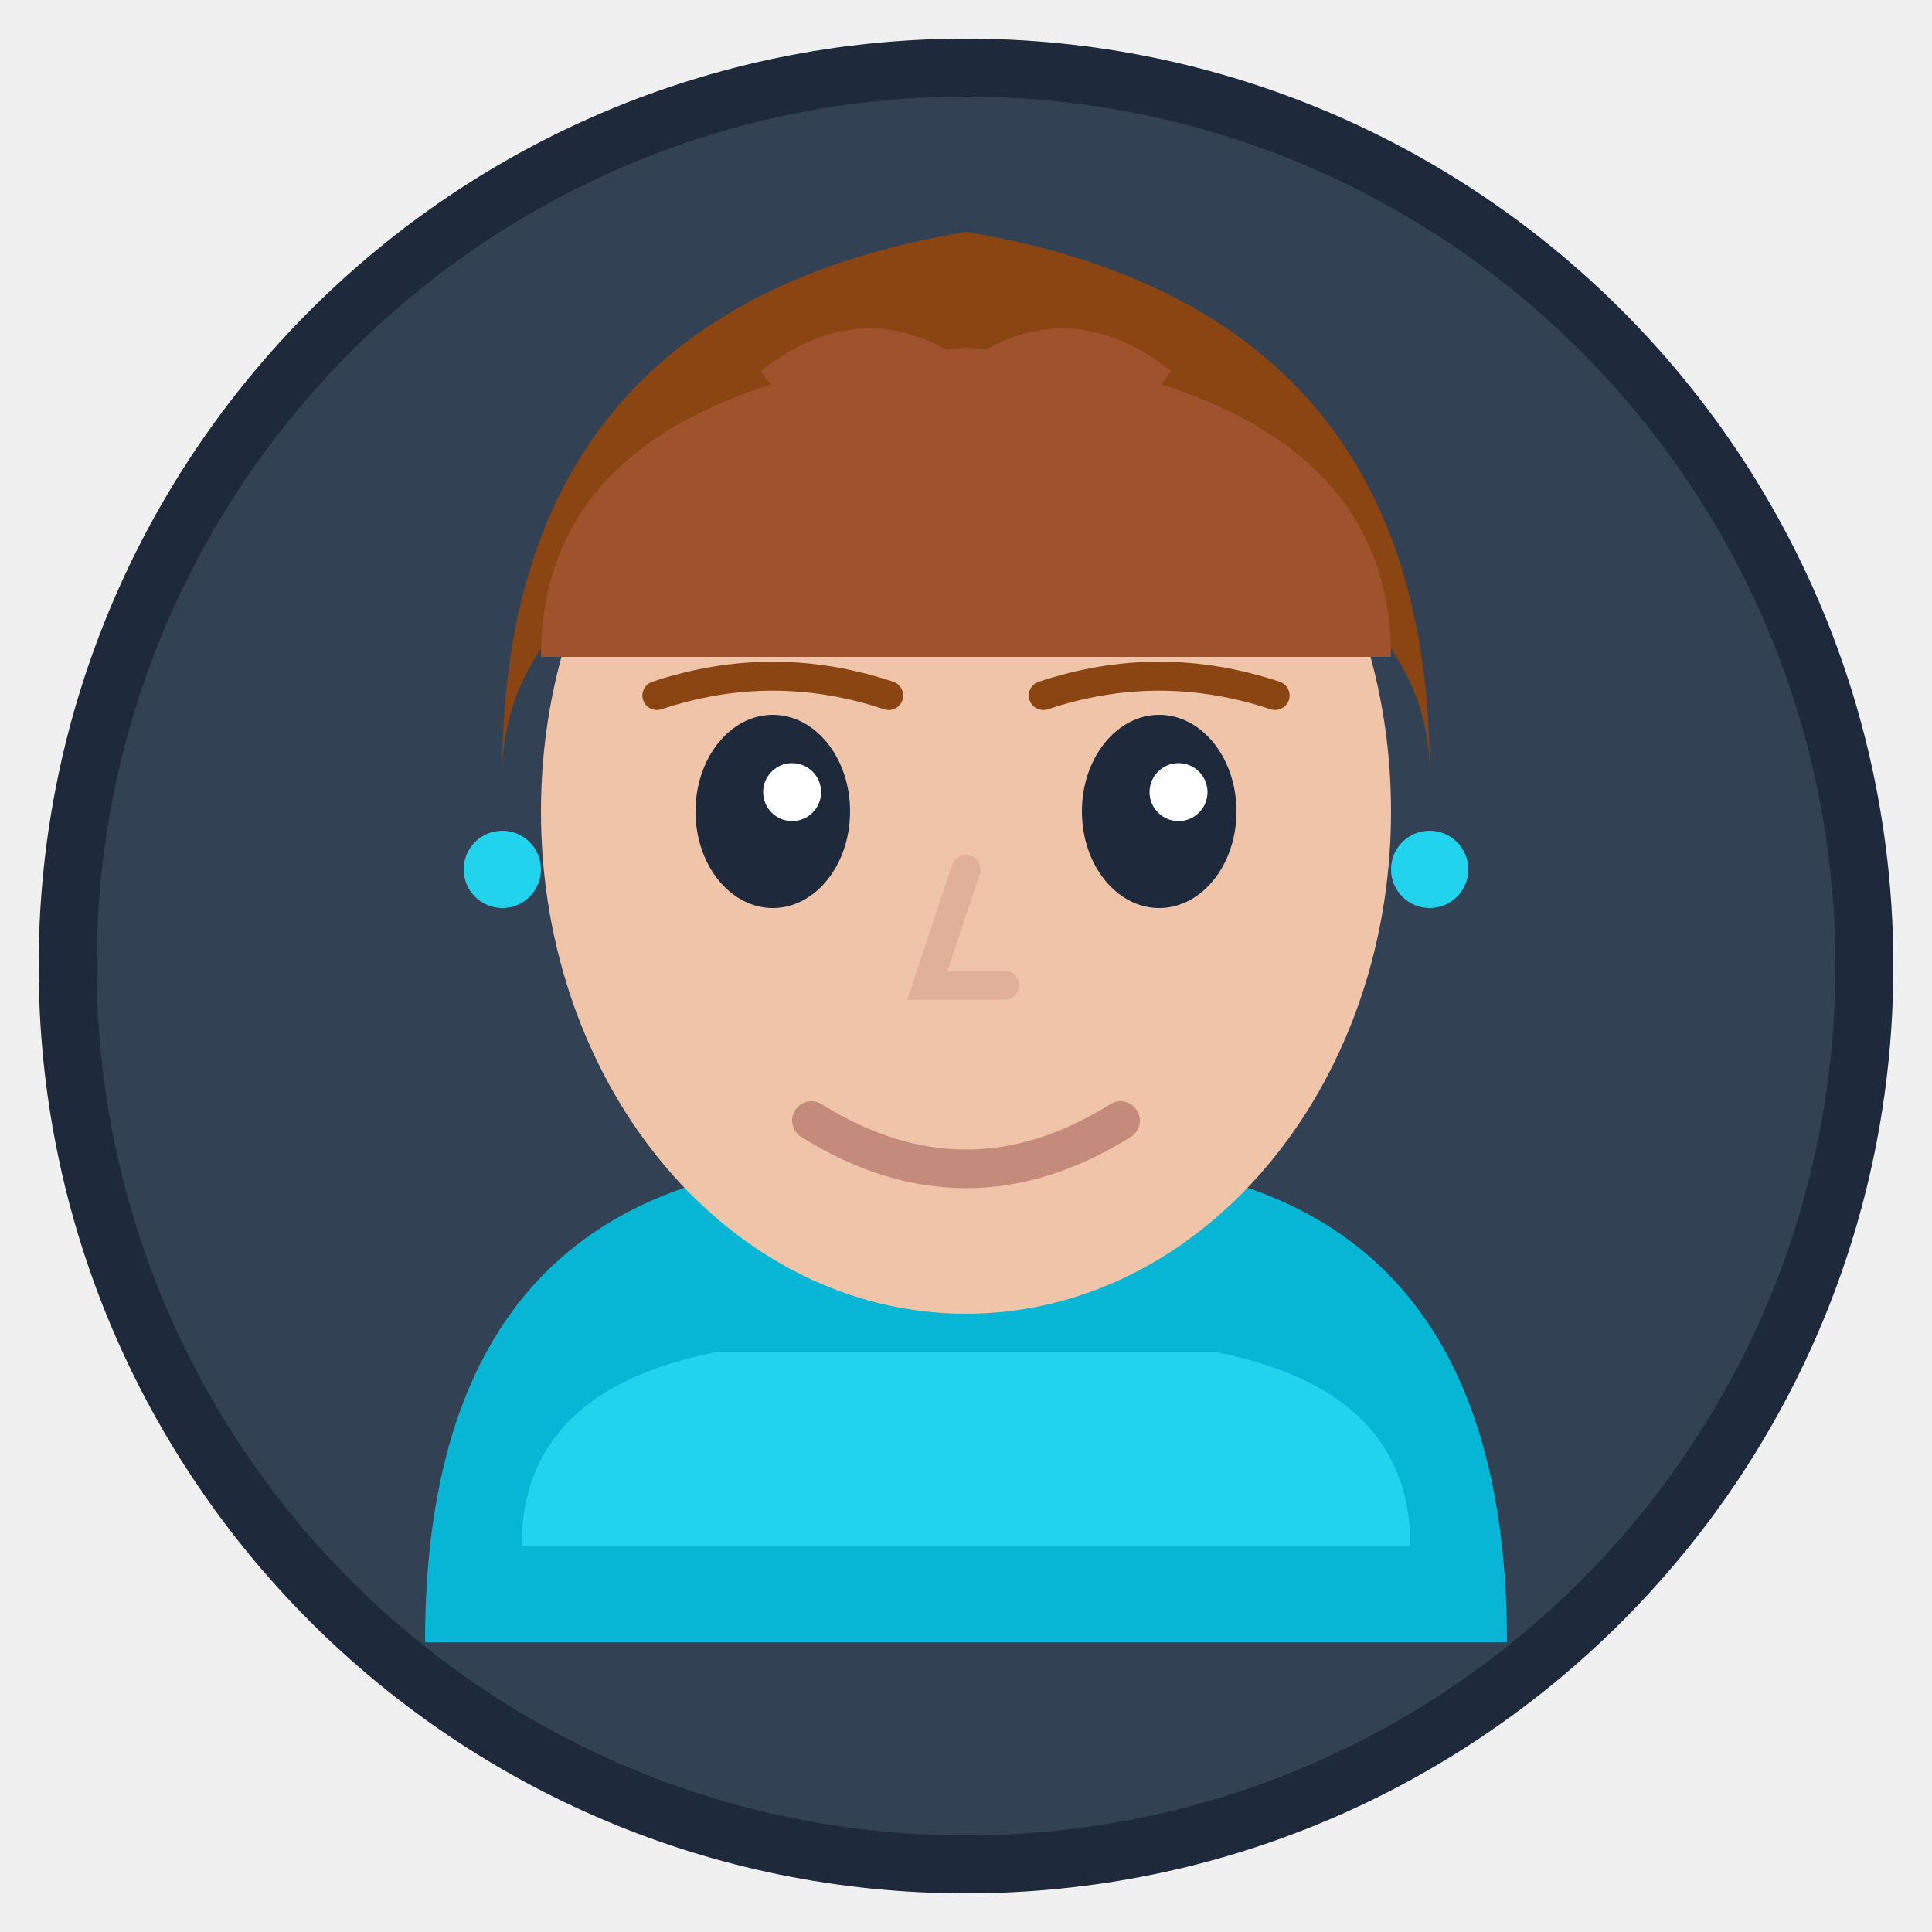
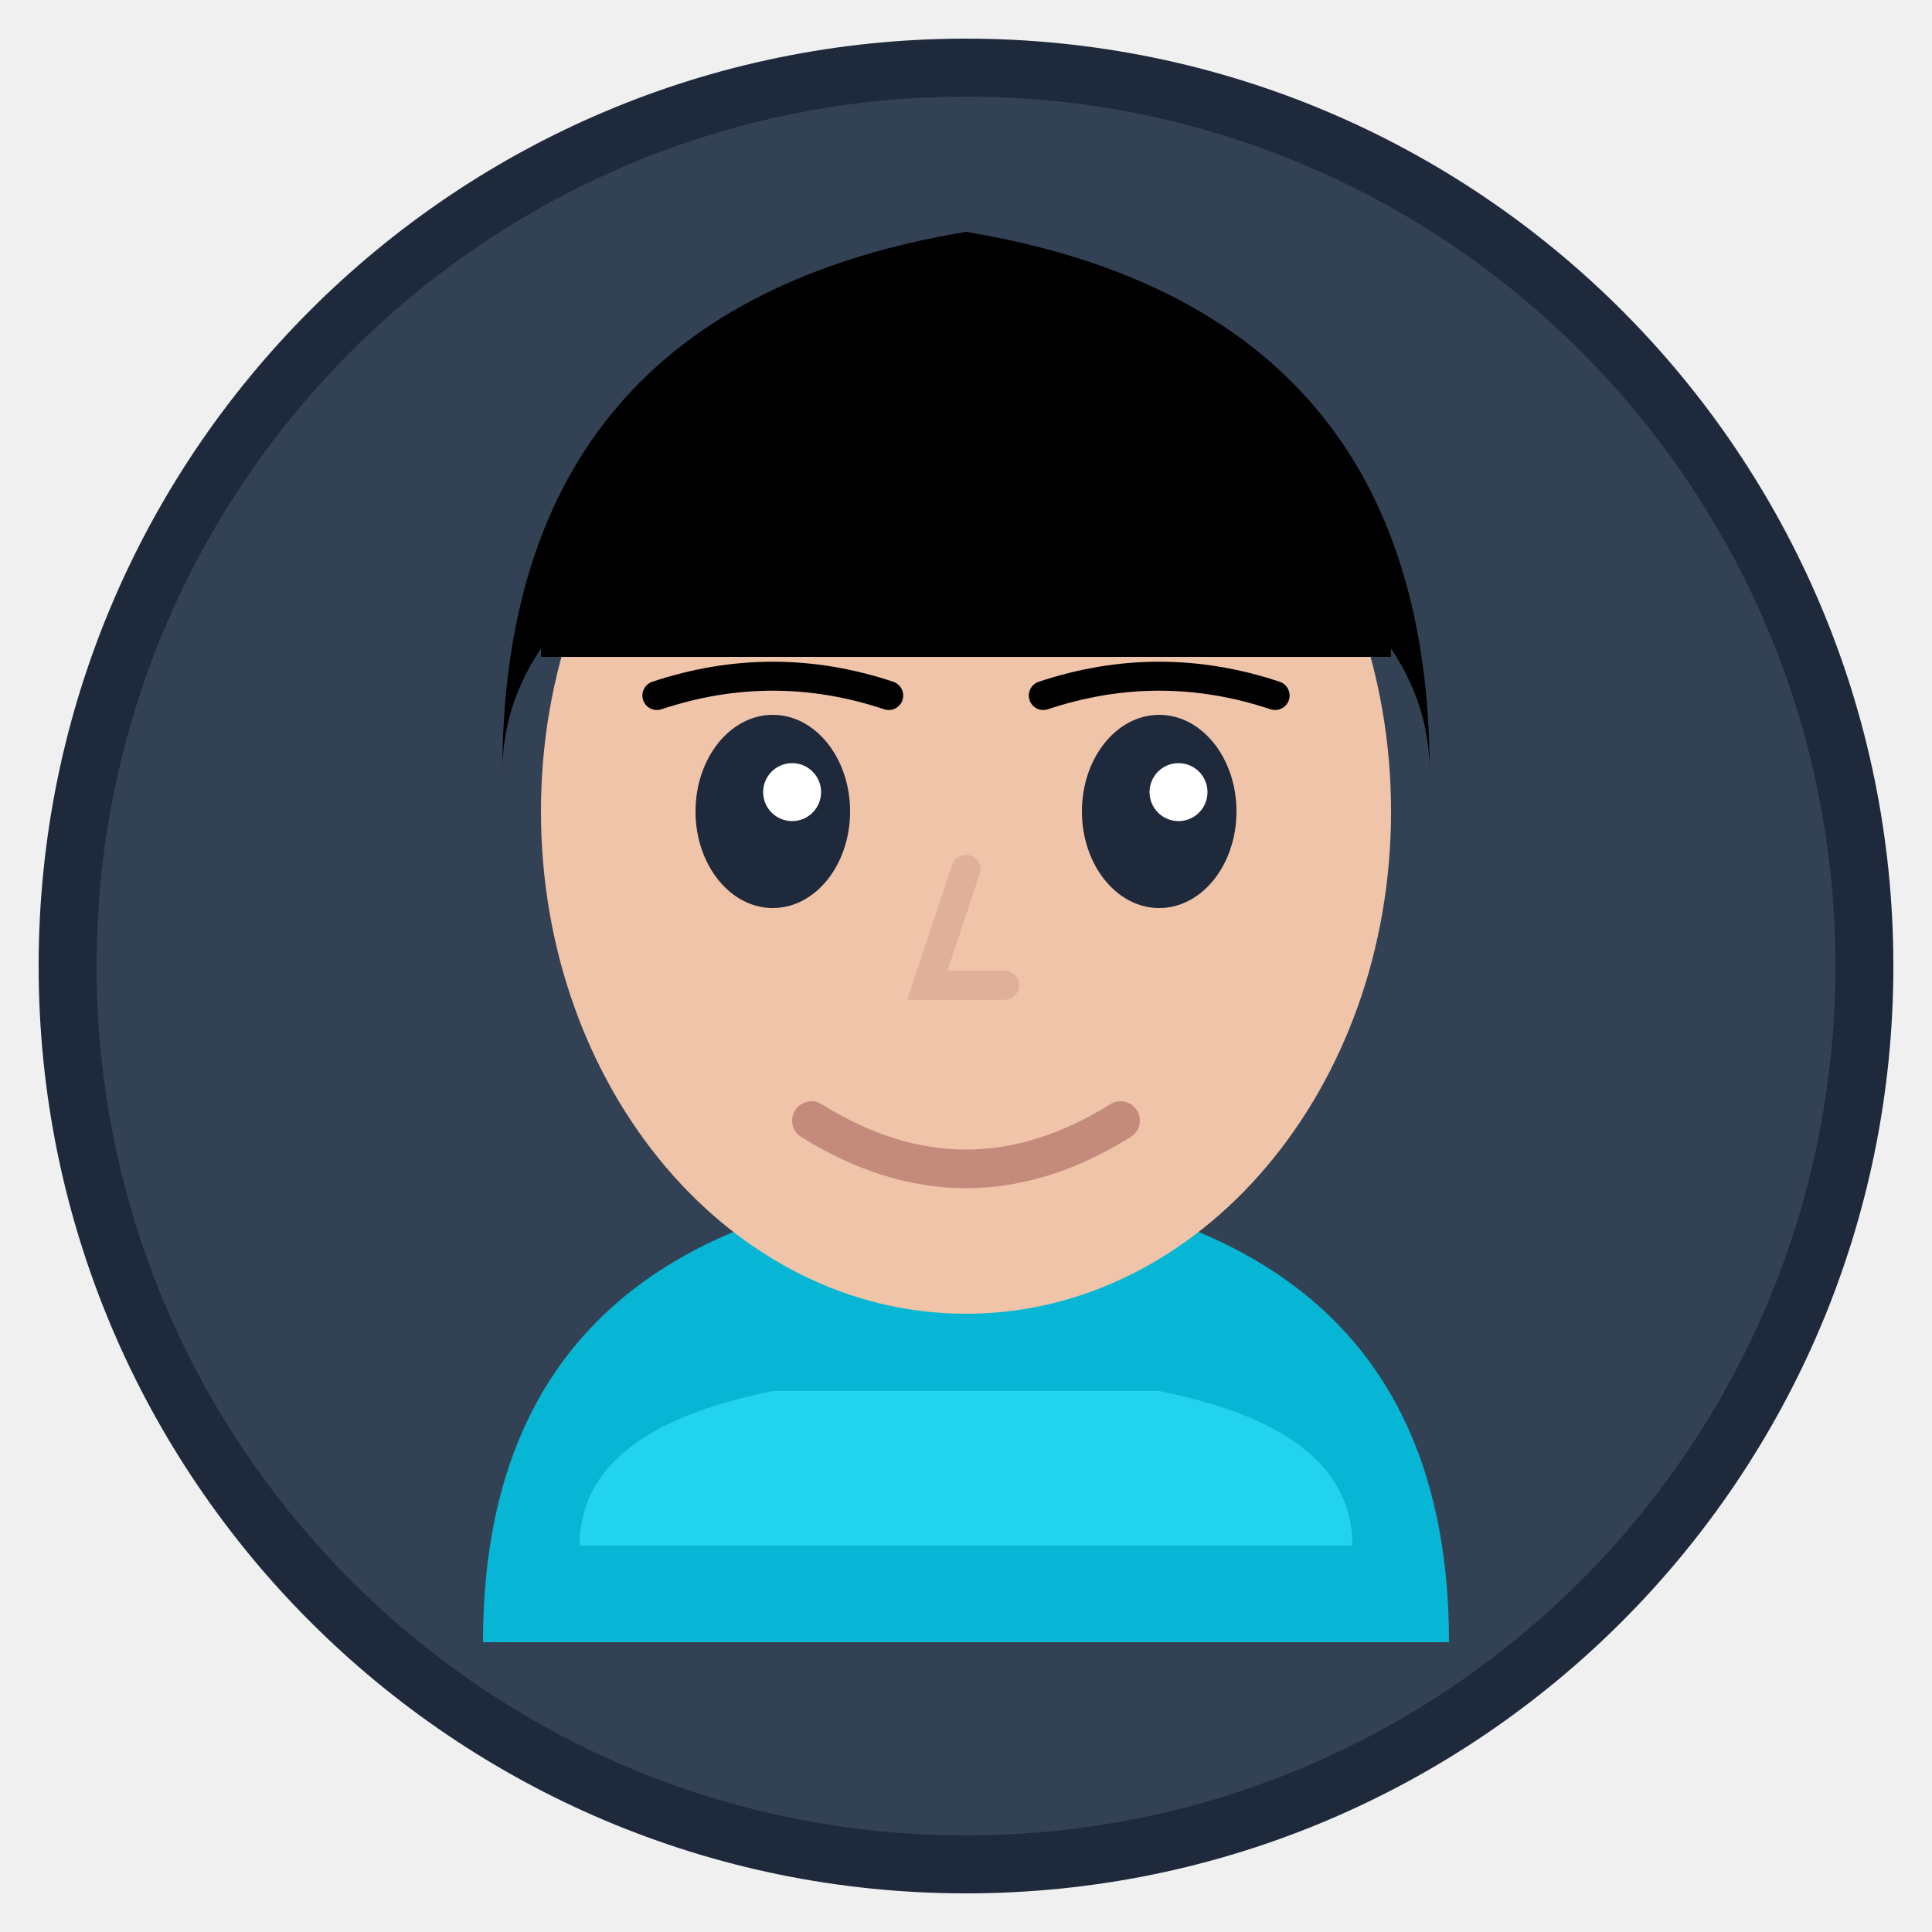
<svg xmlns="http://www.w3.org/2000/svg" viewBox="0 0 100 100" fill="none">
  <circle cx="50" cy="50" r="48" fill="#1e293b" />
  <circle cx="50" cy="50" r="45" fill="#334155" />
-   <path d="M22 85 Q22 65 37 61 L63 61 Q78 65 78 85" fill="#06b6d4" />
-   <path d="M27 80 Q27 72 37 70 L63 70 Q73 72 73 80" fill="#22d3ee" />
-   <rect x="42" y="50" width="16" height="15" rx="3" fill="#f0c4a8" />
+   <path d="M25 85 Q25 68 40 63 L60 63 Q75 68 75 85" fill="#06b6d4" />
+   <path d="M30 80 Q30 74 40 72 L60 72 Q70 74 70 80" fill="#22d3ee" />
+   <rect x="44" y="50" width="12" height="15" rx="3" fill="#f0c4a8" />
  <ellipse cx="50" cy="42" rx="22" ry="26" fill="#f0c4a8" />
-   <path d="M26 40 Q26 16 50 12 Q74 16 74 40 Q74 28 50 22 Q26 28 26 40" fill="#8b4513" />
-   <path d="M28 34 Q28 20 50 18 Q72 20 72 34" fill="#a0522d" />
-   <path d="M40 20 Q45 16 50 20 Q55 16 60 20" stroke="#a0522d" stroke-width="2" fill="none" />
+   <path d="M26 40 Q26 16 50 12 Q74 16 74 40 Q74 28 50 22 Q26 28 26 40" fill="#000" />
+   <path d="M28 34 Q28 20 50 18 Q72 20 72 34" fill="#000" />
+   <path d="M40 20 Q45 16 50 20 Q55 16 60 20" stroke="#000" stroke-width="2" fill="none" />
  <ellipse cx="40" cy="42" rx="4" ry="5" fill="#1e293b" />
  <ellipse cx="60" cy="42" rx="4" ry="5" fill="#1e293b" />
  <circle cx="41" cy="41" r="1.5" fill="white" />
  <circle cx="61" cy="41" r="1.5" fill="white" />
-   <path d="M34 36 Q40 34 46 36" stroke="#8b4513" stroke-width="1.5" fill="none" stroke-linecap="round" />
-   <path d="M54 36 Q60 34 66 36" stroke="#8b4513" stroke-width="1.5" fill="none" stroke-linecap="round" />
+   <path d="M34 36 Q40 34 46 36" stroke="#000" stroke-width="1.5" fill="none" stroke-linecap="round" />
+   <path d="M54 36 Q60 34 66 36" stroke="#000" stroke-width="1.5" fill="none" stroke-linecap="round" />
  <path d="M50 45 L48 51 L52 51" stroke="#e0b098" stroke-width="1.5" fill="none" stroke-linecap="round" />
  <path d="M42 58 Q50 63 58 58" stroke="#c48b7c" stroke-width="2" fill="none" stroke-linecap="round" />
-   <circle cx="26" cy="45" r="2" fill="#22d3ee" />
-   <circle cx="74" cy="45" r="2" fill="#22d3ee" />
</svg>
